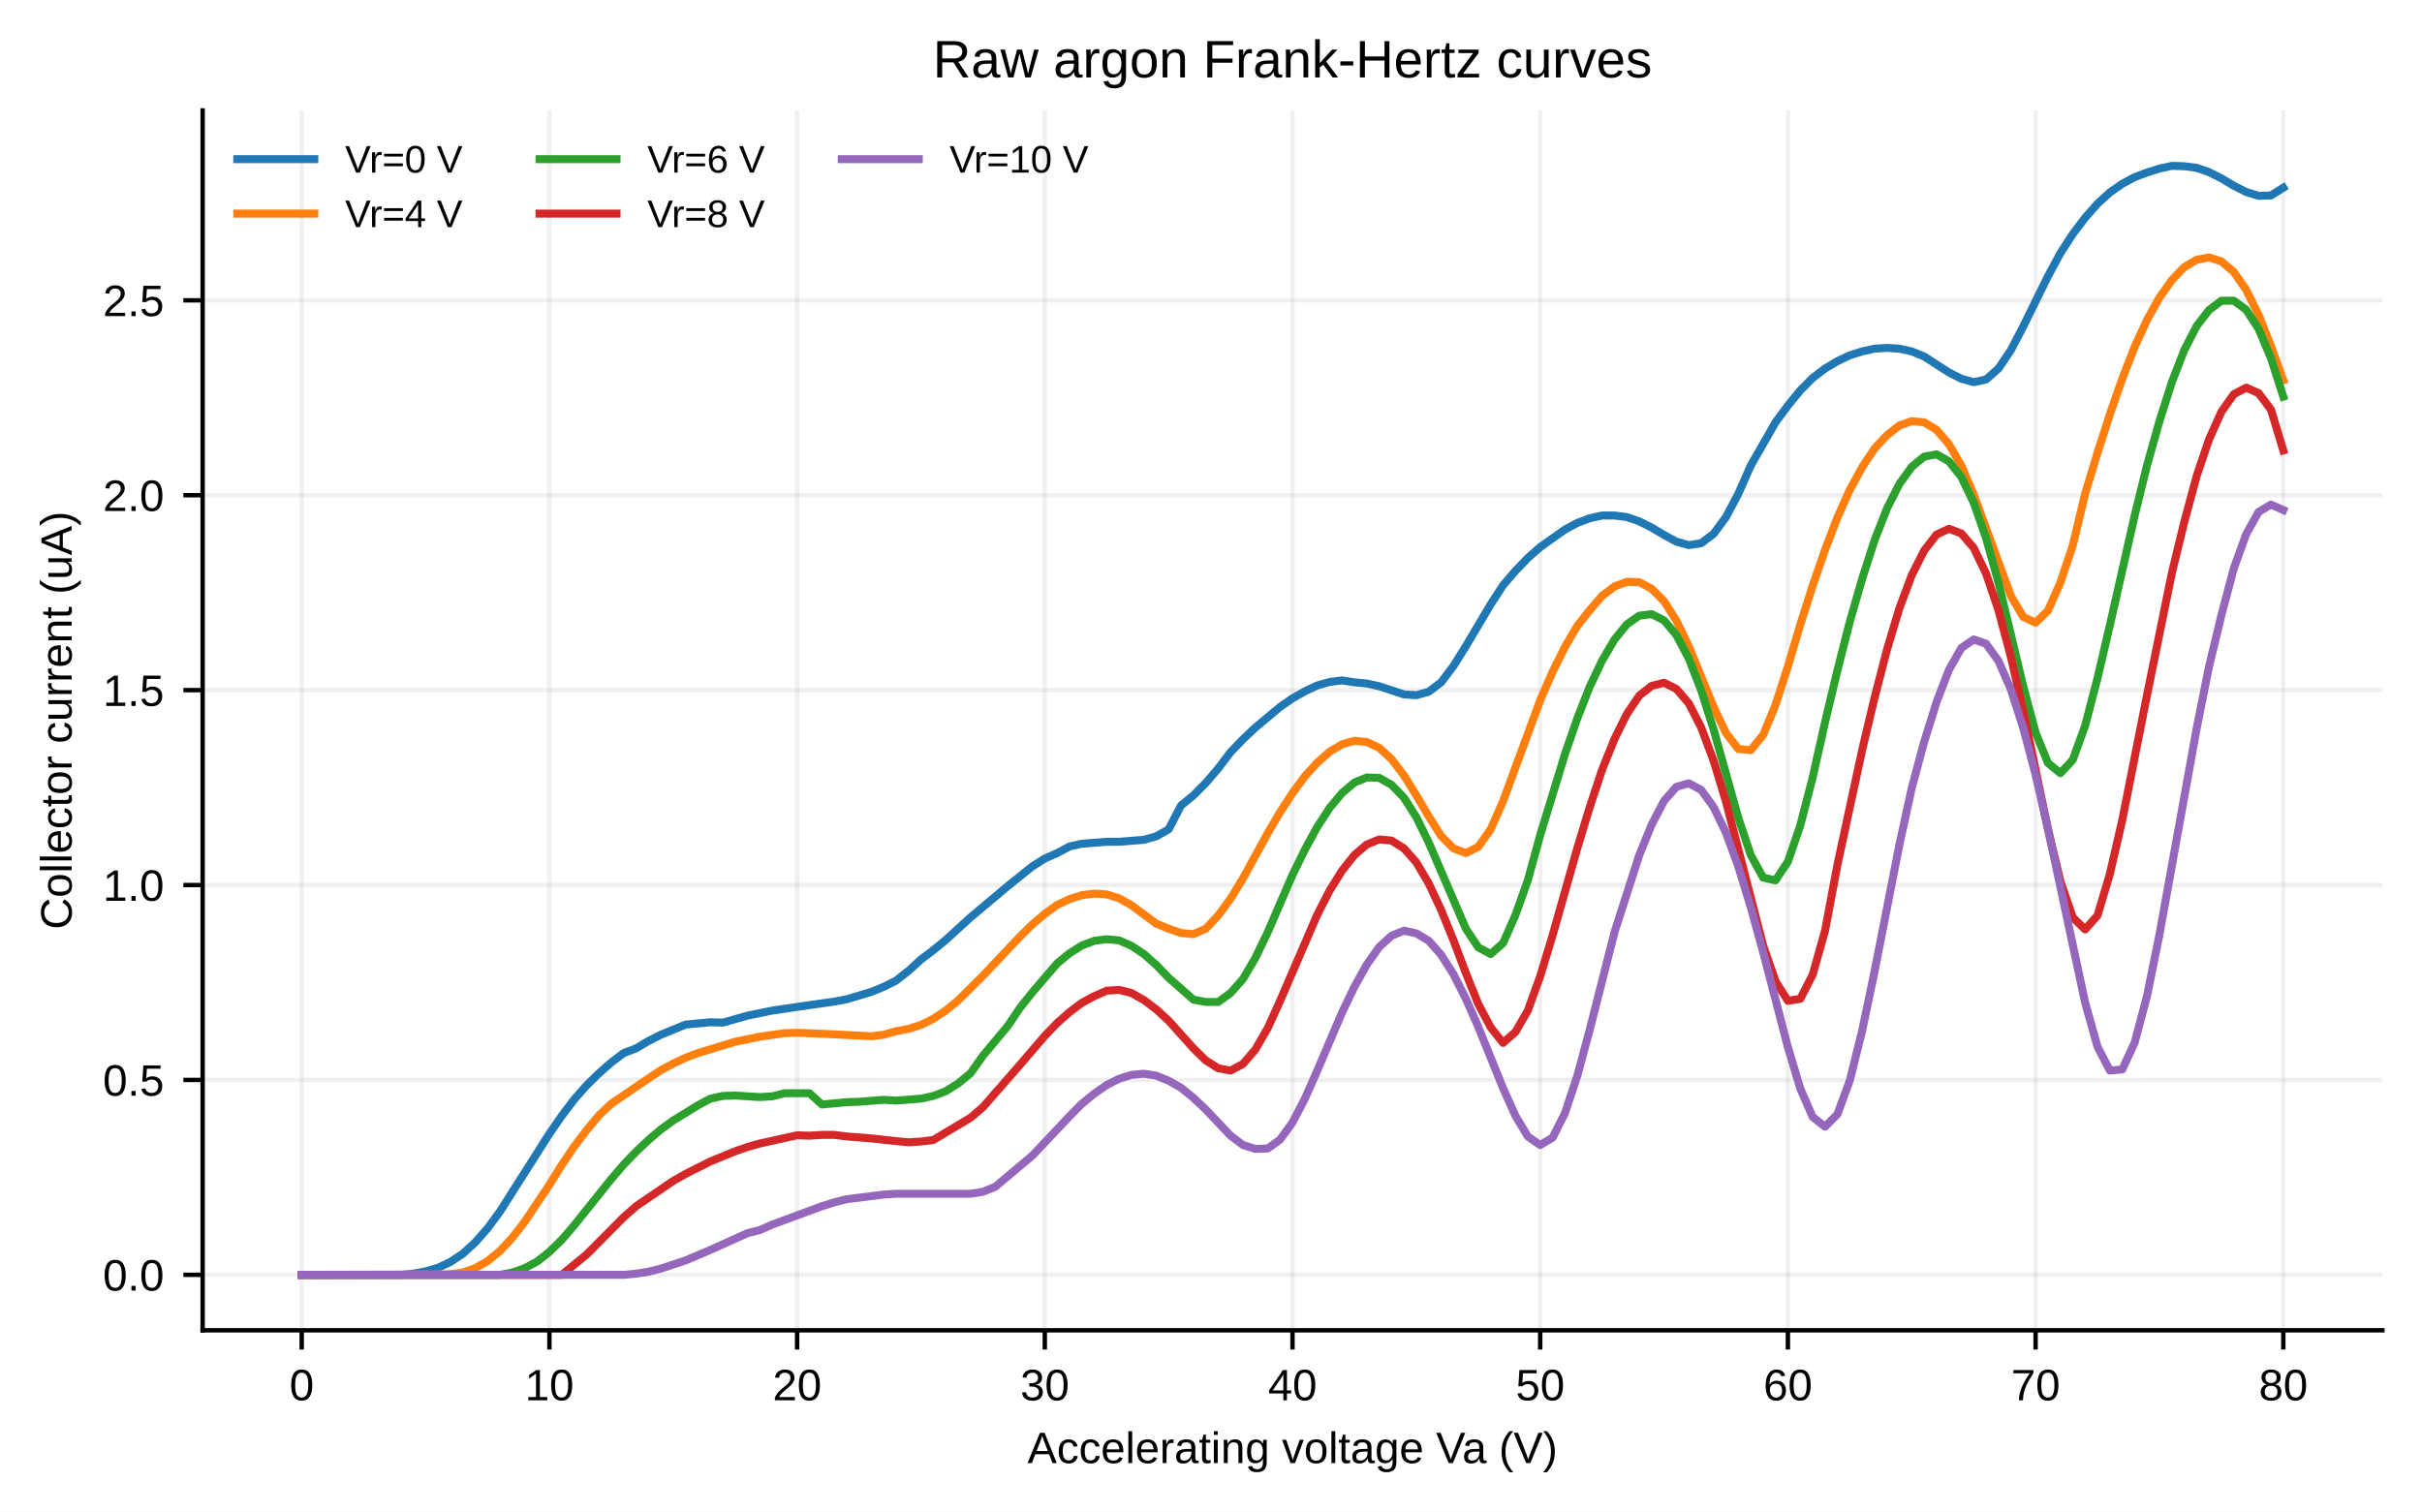
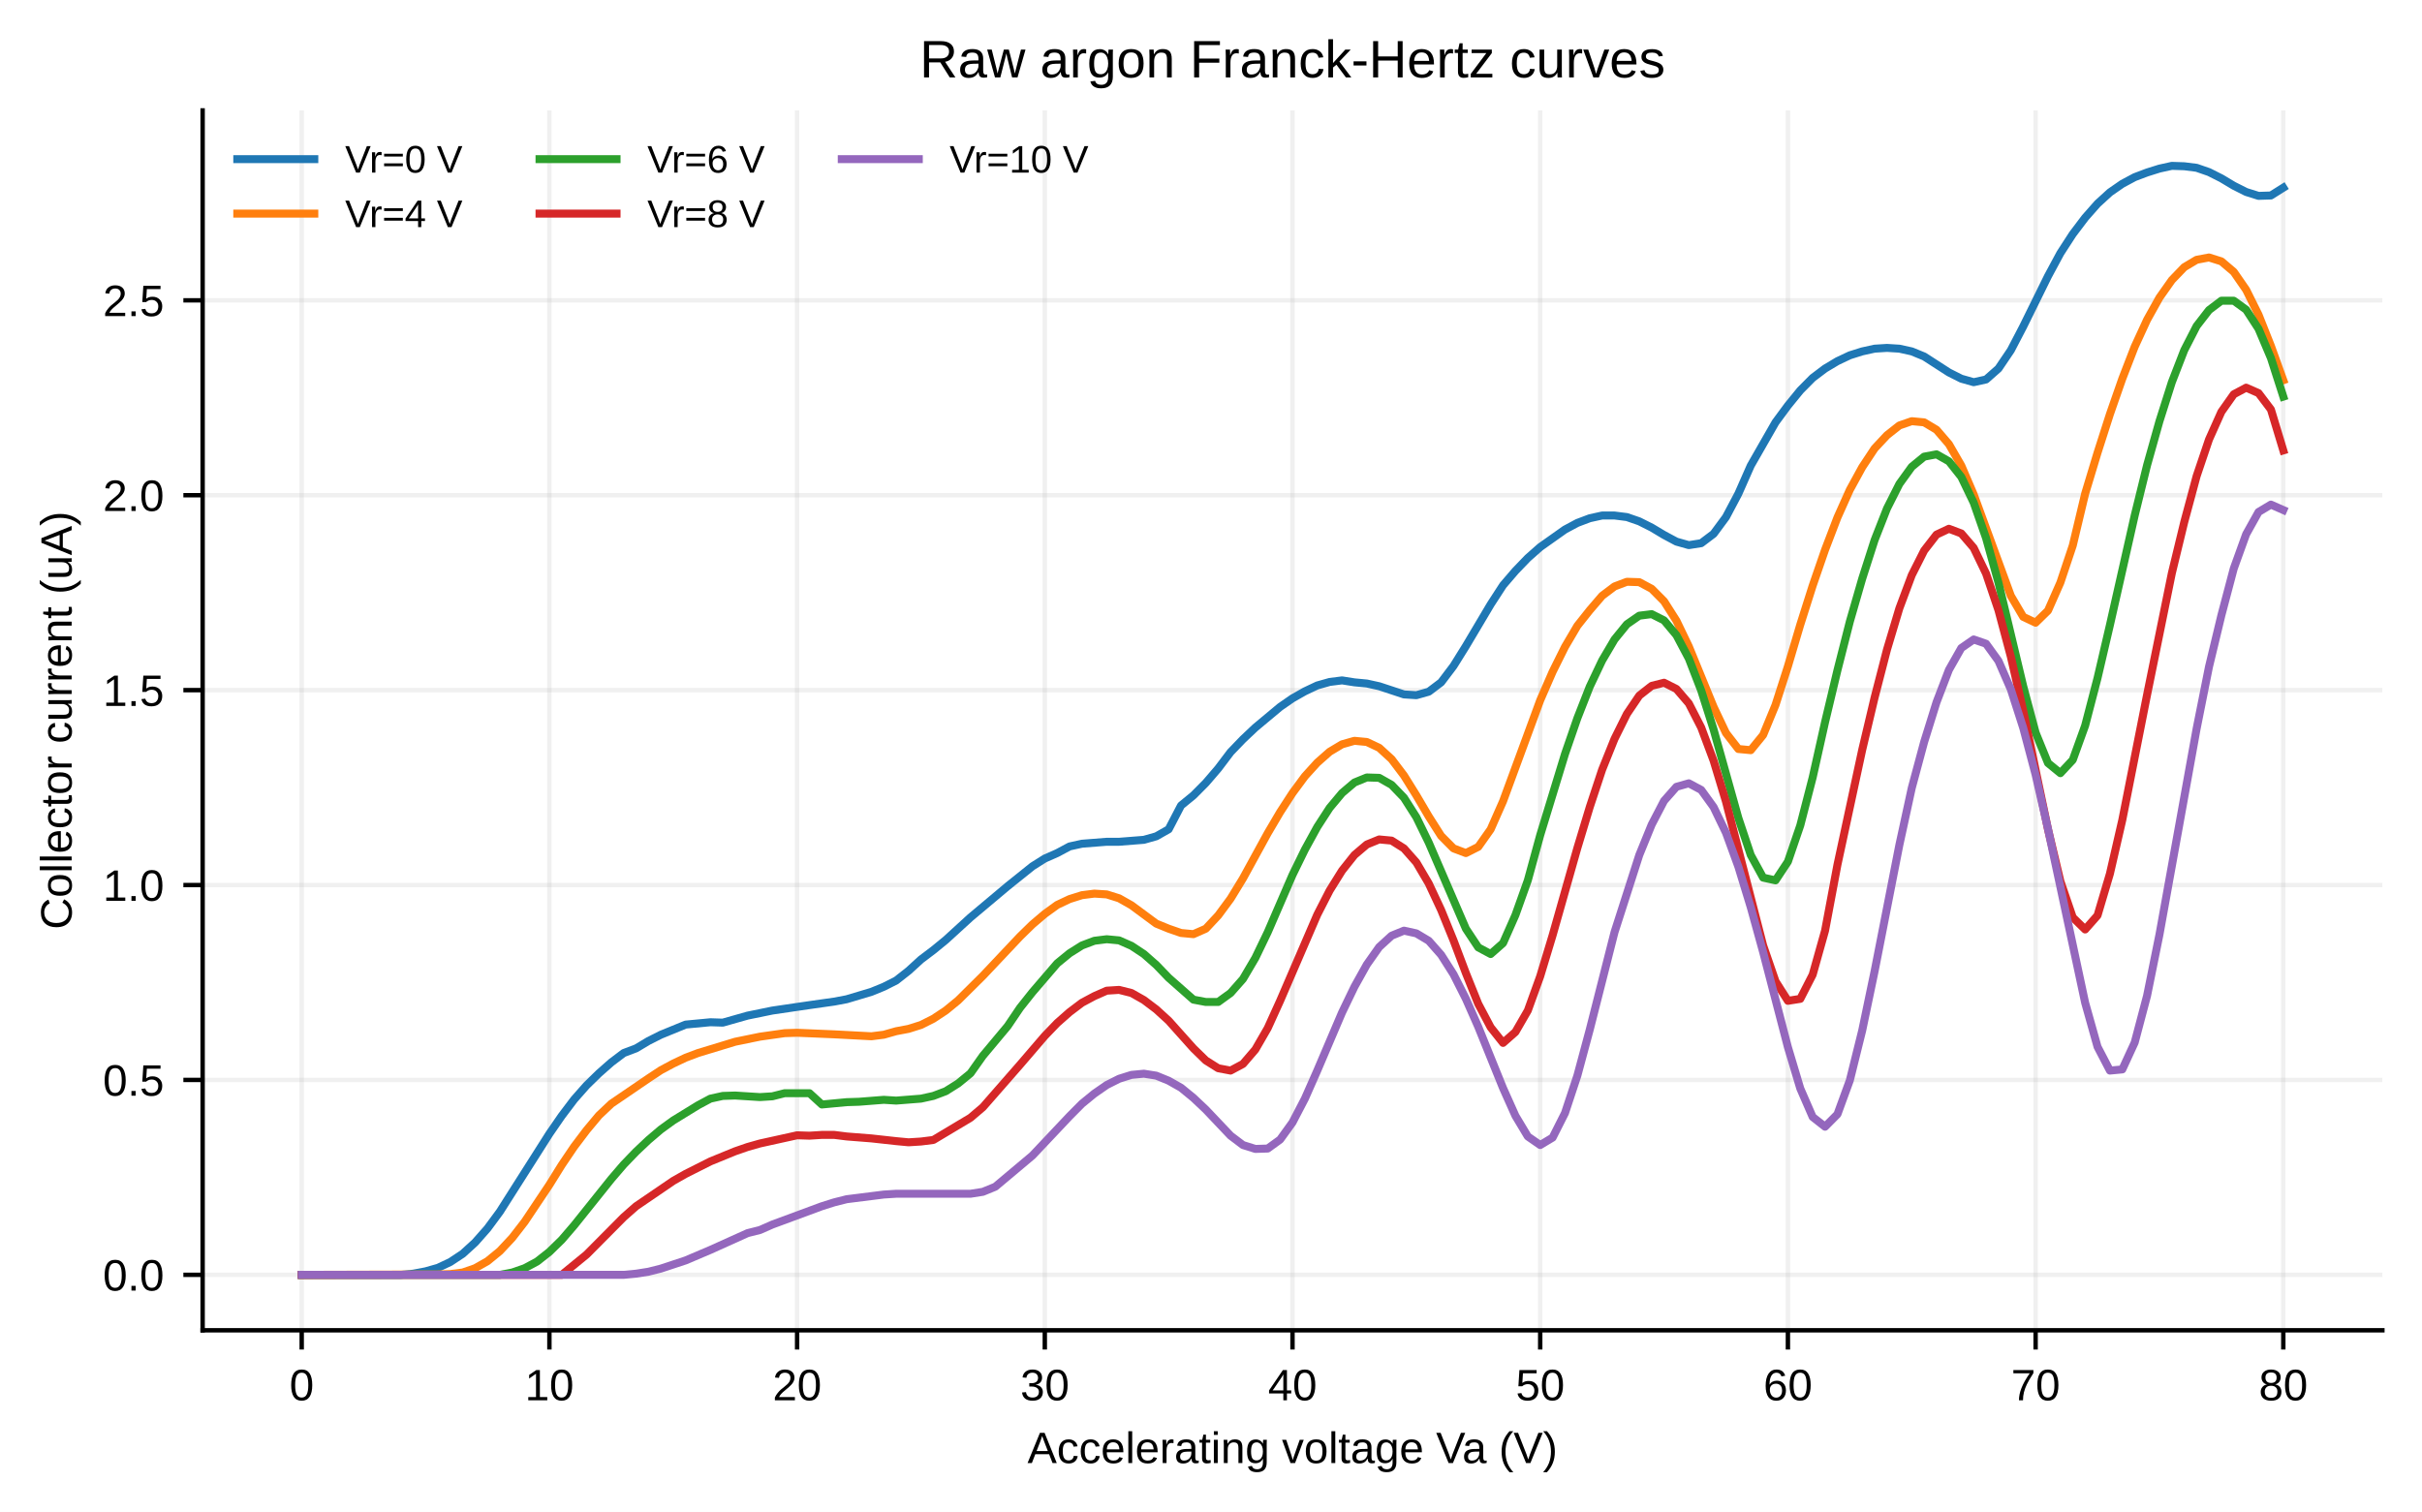
<svg xmlns="http://www.w3.org/2000/svg" xmlns:xlink="http://www.w3.org/1999/xlink" width="440.207pt" height="274.855pt" viewBox="0 0 440.207 274.855" version="1.1">
  <defs>
    <style type="text/css">*{stroke-linejoin: round; stroke-linecap: butt}</style>
  </defs>
  <g id="figure_1">
    <g id="patch_1">
      <path d="M 0 274.855  L 440.207 274.855  L 440.207 0  L 0 0  z " style="fill: #ffffff" />
    </g>
    <g id="axes_1">
      <g id="patch_2">
        <path d="M 36.828 241.832  L 433.007 241.832  L 433.007 20.072  L 36.828 20.072  z " style="fill: #ffffff" />
      </g>
      <g id="matplotlib.axis_1">
        <g id="xtick_1">
          <g id="line2d_1">
-             <path d="M 54.836 241.832  L 54.836 20.072  " clip-path="url(#p61a3949d0e)" style="fill: none; stroke: #b0b0b0; stroke-opacity: 0.18; stroke-width: 0.8; stroke-linecap: square" />
+             <path d="M 54.836 241.832  L 54.836 20.072  " clip-path="url(#p4949fa2ee6)" style="fill: none; stroke: #b0b0b0; stroke-opacity: 0.18; stroke-width: 0.8; stroke-linecap: square" />
          </g>
          <g id="line2d_2">
            <defs>
-               <path id="m8191d8c155" d="M 0 0  L 0 3.5  " style="stroke: #000000; stroke-width: 0.8" />
+               <path id="m8d96431532" d="M 0 0  L 0 3.5  " style="stroke: #000000; stroke-width: 0.8" />
            </defs>
            <g>
-               <use xlink:href="#m8191d8c155" x="54.836" y="241.832" style="stroke: #000000; stroke-width: 0.8" />
+               <use xlink:href="#m8d96431532" x="54.836" y="241.832" style="stroke: #000000; stroke-width: 0.8" />
            </g>
          </g>
          <g id="text_1">
            <text style="font-size: 8px; font-family: 'Arial', 'DejaVu Sans', 'Microsoft YaHei', 'SimHei', sans-serif; text-anchor: middle" x="54.836" y="254.558" transform="rotate(-0 54.83568 254.5577)">0</text>
          </g>
        </g>
        <g id="xtick_2">
          <g id="line2d_3">
-             <path d="M 99.856 241.832  L 99.856 20.072  " clip-path="url(#p61a3949d0e)" style="fill: none; stroke: #b0b0b0; stroke-opacity: 0.18; stroke-width: 0.8; stroke-linecap: square" />
+             <path d="M 99.856 241.832  L 99.856 20.072  " clip-path="url(#p4949fa2ee6)" style="fill: none; stroke: #b0b0b0; stroke-opacity: 0.18; stroke-width: 0.8; stroke-linecap: square" />
          </g>
          <g id="line2d_4">
            <g>
-               <use xlink:href="#m8191d8c155" x="99.856" y="241.832" style="stroke: #000000; stroke-width: 0.8" />
+               <use xlink:href="#m8d96431532" x="99.856" y="241.832" style="stroke: #000000; stroke-width: 0.8" />
            </g>
          </g>
          <g id="text_2">
            <text style="font-size: 8px; font-family: 'Arial', 'DejaVu Sans', 'Microsoft YaHei', 'SimHei', sans-serif; text-anchor: middle" x="99.856" y="254.558" transform="rotate(-0 99.85614 254.5577)">10</text>
          </g>
        </g>
        <g id="xtick_3">
          <g id="line2d_5">
-             <path d="M 144.877 241.832  L 144.877 20.072  " clip-path="url(#p61a3949d0e)" style="fill: none; stroke: #b0b0b0; stroke-opacity: 0.18; stroke-width: 0.8; stroke-linecap: square" />
+             <path d="M 144.877 241.832  L 144.877 20.072  " clip-path="url(#p4949fa2ee6)" style="fill: none; stroke: #b0b0b0; stroke-opacity: 0.18; stroke-width: 0.8; stroke-linecap: square" />
          </g>
          <g id="line2d_6">
            <g>
-               <use xlink:href="#m8191d8c155" x="144.877" y="241.832" style="stroke: #000000; stroke-width: 0.8" />
+               <use xlink:href="#m8d96431532" x="144.877" y="241.832" style="stroke: #000000; stroke-width: 0.8" />
            </g>
          </g>
          <g id="text_3">
            <text style="font-size: 8px; font-family: 'Arial', 'DejaVu Sans', 'Microsoft YaHei', 'SimHei', sans-serif; text-anchor: middle" x="144.877" y="254.558" transform="rotate(-0 144.8766 254.5577)">20</text>
          </g>
        </g>
        <g id="xtick_4">
          <g id="line2d_7">
-             <path d="M 189.897 241.832  L 189.897 20.072  " clip-path="url(#p61a3949d0e)" style="fill: none; stroke: #b0b0b0; stroke-opacity: 0.18; stroke-width: 0.8; stroke-linecap: square" />
+             <path d="M 189.897 241.832  L 189.897 20.072  " clip-path="url(#p4949fa2ee6)" style="fill: none; stroke: #b0b0b0; stroke-opacity: 0.18; stroke-width: 0.8; stroke-linecap: square" />
          </g>
          <g id="line2d_8">
            <g>
-               <use xlink:href="#m8191d8c155" x="189.897" y="241.832" style="stroke: #000000; stroke-width: 0.8" />
+               <use xlink:href="#m8d96431532" x="189.897" y="241.832" style="stroke: #000000; stroke-width: 0.8" />
            </g>
          </g>
          <g id="text_4">
            <text style="font-size: 8px; font-family: 'Arial', 'DejaVu Sans', 'Microsoft YaHei', 'SimHei', sans-serif; text-anchor: middle" x="189.897" y="254.558" transform="rotate(-0 189.897 254.5577)">30</text>
          </g>
        </g>
        <g id="xtick_5">
          <g id="line2d_9">
-             <path d="M 234.917 241.832  L 234.917 20.072  " clip-path="url(#p61a3949d0e)" style="fill: none; stroke: #b0b0b0; stroke-opacity: 0.18; stroke-width: 0.8; stroke-linecap: square" />
+             <path d="M 234.917 241.832  L 234.917 20.072  " clip-path="url(#p4949fa2ee6)" style="fill: none; stroke: #b0b0b0; stroke-opacity: 0.18; stroke-width: 0.8; stroke-linecap: square" />
          </g>
          <g id="line2d_10">
            <g>
-               <use xlink:href="#m8191d8c155" x="234.917" y="241.832" style="stroke: #000000; stroke-width: 0.8" />
+               <use xlink:href="#m8d96431532" x="234.917" y="241.832" style="stroke: #000000; stroke-width: 0.8" />
            </g>
          </g>
          <g id="text_5">
            <text style="font-size: 8px; font-family: 'Arial', 'DejaVu Sans', 'Microsoft YaHei', 'SimHei', sans-serif; text-anchor: middle" x="234.917" y="254.558" transform="rotate(-0 234.9175 254.5577)">40</text>
          </g>
        </g>
        <g id="xtick_6">
          <g id="line2d_11">
-             <path d="M 279.938 241.832  L 279.938 20.072  " clip-path="url(#p61a3949d0e)" style="fill: none; stroke: #b0b0b0; stroke-opacity: 0.18; stroke-width: 0.8; stroke-linecap: square" />
+             <path d="M 279.938 241.832  L 279.938 20.072  " clip-path="url(#p4949fa2ee6)" style="fill: none; stroke: #b0b0b0; stroke-opacity: 0.18; stroke-width: 0.8; stroke-linecap: square" />
          </g>
          <g id="line2d_12">
            <g>
-               <use xlink:href="#m8191d8c155" x="279.938" y="241.832" style="stroke: #000000; stroke-width: 0.8" />
+               <use xlink:href="#m8d96431532" x="279.938" y="241.832" style="stroke: #000000; stroke-width: 0.8" />
            </g>
          </g>
          <g id="text_6">
            <text style="font-size: 8px; font-family: 'Arial', 'DejaVu Sans', 'Microsoft YaHei', 'SimHei', sans-serif; text-anchor: middle" x="279.938" y="254.558" transform="rotate(-0 279.938 254.5577)">50</text>
          </g>
        </g>
        <g id="xtick_7">
          <g id="line2d_13">
-             <path d="M 324.958 241.832  L 324.958 20.072  " clip-path="url(#p61a3949d0e)" style="fill: none; stroke: #b0b0b0; stroke-opacity: 0.18; stroke-width: 0.8; stroke-linecap: square" />
+             <path d="M 324.958 241.832  L 324.958 20.072  " clip-path="url(#p4949fa2ee6)" style="fill: none; stroke: #b0b0b0; stroke-opacity: 0.18; stroke-width: 0.8; stroke-linecap: square" />
          </g>
          <g id="line2d_14">
            <g>
-               <use xlink:href="#m8191d8c155" x="324.958" y="241.832" style="stroke: #000000; stroke-width: 0.8" />
+               <use xlink:href="#m8d96431532" x="324.958" y="241.832" style="stroke: #000000; stroke-width: 0.8" />
            </g>
          </g>
          <g id="text_7">
            <text style="font-size: 8px; font-family: 'Arial', 'DejaVu Sans', 'Microsoft YaHei', 'SimHei', sans-serif; text-anchor: middle" x="324.958" y="254.558" transform="rotate(-0 324.9584 254.5577)">60</text>
          </g>
        </g>
        <g id="xtick_8">
          <g id="line2d_15">
-             <path d="M 369.979 241.832  L 369.979 20.072  " clip-path="url(#p61a3949d0e)" style="fill: none; stroke: #b0b0b0; stroke-opacity: 0.18; stroke-width: 0.8; stroke-linecap: square" />
+             <path d="M 369.979 241.832  L 369.979 20.072  " clip-path="url(#p4949fa2ee6)" style="fill: none; stroke: #b0b0b0; stroke-opacity: 0.18; stroke-width: 0.8; stroke-linecap: square" />
          </g>
          <g id="line2d_16">
            <g>
-               <use xlink:href="#m8191d8c155" x="369.979" y="241.832" style="stroke: #000000; stroke-width: 0.8" />
+               <use xlink:href="#m8d96431532" x="369.979" y="241.832" style="stroke: #000000; stroke-width: 0.8" />
            </g>
          </g>
          <g id="text_8">
            <text style="font-size: 8px; font-family: 'Arial', 'DejaVu Sans', 'Microsoft YaHei', 'SimHei', sans-serif; text-anchor: middle" x="369.979" y="254.558" transform="rotate(-0 369.9789 254.5577)">70</text>
          </g>
        </g>
        <g id="xtick_9">
          <g id="line2d_17">
-             <path d="M 414.999 241.832  L 414.999 20.072  " clip-path="url(#p61a3949d0e)" style="fill: none; stroke: #b0b0b0; stroke-opacity: 0.18; stroke-width: 0.8; stroke-linecap: square" />
+             <path d="M 414.999 241.832  L 414.999 20.072  " clip-path="url(#p4949fa2ee6)" style="fill: none; stroke: #b0b0b0; stroke-opacity: 0.18; stroke-width: 0.8; stroke-linecap: square" />
          </g>
          <g id="line2d_18">
            <g>
-               <use xlink:href="#m8191d8c155" x="414.999" y="241.832" style="stroke: #000000; stroke-width: 0.8" />
+               <use xlink:href="#m8d96431532" x="414.999" y="241.832" style="stroke: #000000; stroke-width: 0.8" />
            </g>
          </g>
          <g id="text_9">
            <text style="font-size: 8px; font-family: 'Arial', 'DejaVu Sans', 'Microsoft YaHei', 'SimHei', sans-serif; text-anchor: middle" x="414.999" y="254.558" transform="rotate(-0 414.9993 254.5577)">80</text>
          </g>
        </g>
        <g id="text_10">
          <text style="font-size: 8px; font-family: 'Arial', 'DejaVu Sans', 'Microsoft YaHei', 'SimHei', sans-serif; text-anchor: middle" x="234.917" y="265.971" transform="rotate(-0 234.9175 265.9715)">Accelerating voltage Va (V)</text>
        </g>
      </g>
      <g id="matplotlib.axis_2">
        <g id="ytick_1">
          <g id="line2d_19">
-             <path d="M 36.828 231.751  L 433.007 231.751  " clip-path="url(#p61a3949d0e)" style="fill: none; stroke: #b0b0b0; stroke-opacity: 0.18; stroke-width: 0.8; stroke-linecap: square" />
+             <path d="M 36.828 231.751  L 433.007 231.751  " clip-path="url(#p4949fa2ee6)" style="fill: none; stroke: #b0b0b0; stroke-opacity: 0.18; stroke-width: 0.8; stroke-linecap: square" />
          </g>
          <g id="line2d_20">
            <defs>
-               <path id="m30252396e6" d="M 0 0  L -3.5 0  " style="stroke: #000000; stroke-width: 0.8" />
+               <path id="m785a031060" d="M 0 0  L -3.5 0  " style="stroke: #000000; stroke-width: 0.8" />
            </defs>
            <g>
-               <use xlink:href="#m30252396e6" x="36.828" y="231.751" style="stroke: #000000; stroke-width: 0.8" />
+               <use xlink:href="#m785a031060" x="36.828" y="231.751" style="stroke: #000000; stroke-width: 0.8" />
            </g>
          </g>
          <g id="text_11">
            <text style="font-size: 8px; font-family: 'Arial', 'DejaVu Sans', 'Microsoft YaHei', 'SimHei', sans-serif; text-anchor: end" x="29.828" y="234.615" transform="rotate(-0 29.8275 234.6146)">0.0</text>
          </g>
        </g>
        <g id="ytick_2">
          <g id="line2d_21">
-             <path d="M 36.828 196.321  L 433.007 196.321  " clip-path="url(#p61a3949d0e)" style="fill: none; stroke: #b0b0b0; stroke-opacity: 0.18; stroke-width: 0.8; stroke-linecap: square" />
+             <path d="M 36.828 196.321  L 433.007 196.321  " clip-path="url(#p4949fa2ee6)" style="fill: none; stroke: #b0b0b0; stroke-opacity: 0.18; stroke-width: 0.8; stroke-linecap: square" />
          </g>
          <g id="line2d_22">
            <g>
-               <use xlink:href="#m30252396e6" x="36.828" y="196.321" style="stroke: #000000; stroke-width: 0.8" />
+               <use xlink:href="#m785a031060" x="36.828" y="196.321" style="stroke: #000000; stroke-width: 0.8" />
            </g>
          </g>
          <g id="text_12">
            <text style="font-size: 8px; font-family: 'Arial', 'DejaVu Sans', 'Microsoft YaHei', 'SimHei', sans-serif; text-anchor: end" x="29.828" y="199.184" transform="rotate(-0 29.8275 199.184)">0.5</text>
          </g>
        </g>
        <g id="ytick_3">
          <g id="line2d_23">
-             <path d="M 36.828 160.89  L 433.007 160.89  " clip-path="url(#p61a3949d0e)" style="fill: none; stroke: #b0b0b0; stroke-opacity: 0.18; stroke-width: 0.8; stroke-linecap: square" />
+             <path d="M 36.828 160.89  L 433.007 160.89  " clip-path="url(#p4949fa2ee6)" style="fill: none; stroke: #b0b0b0; stroke-opacity: 0.18; stroke-width: 0.8; stroke-linecap: square" />
          </g>
          <g id="line2d_24">
            <g>
-               <use xlink:href="#m30252396e6" x="36.828" y="160.89" style="stroke: #000000; stroke-width: 0.8" />
+               <use xlink:href="#m785a031060" x="36.828" y="160.89" style="stroke: #000000; stroke-width: 0.8" />
            </g>
          </g>
          <g id="text_13">
            <text style="font-size: 8px; font-family: 'Arial', 'DejaVu Sans', 'Microsoft YaHei', 'SimHei', sans-serif; text-anchor: end" x="29.828" y="163.753" transform="rotate(-0 29.8275 163.7535)">1.0</text>
          </g>
        </g>
        <g id="ytick_4">
          <g id="line2d_25">
-             <path d="M 36.828 125.46  L 433.007 125.46  " clip-path="url(#p61a3949d0e)" style="fill: none; stroke: #b0b0b0; stroke-opacity: 0.18; stroke-width: 0.8; stroke-linecap: square" />
+             <path d="M 36.828 125.46  L 433.007 125.46  " clip-path="url(#p4949fa2ee6)" style="fill: none; stroke: #b0b0b0; stroke-opacity: 0.18; stroke-width: 0.8; stroke-linecap: square" />
          </g>
          <g id="line2d_26">
            <g>
-               <use xlink:href="#m30252396e6" x="36.828" y="125.46" style="stroke: #000000; stroke-width: 0.8" />
+               <use xlink:href="#m785a031060" x="36.828" y="125.46" style="stroke: #000000; stroke-width: 0.8" />
            </g>
          </g>
          <g id="text_14">
            <text style="font-size: 8px; font-family: 'Arial', 'DejaVu Sans', 'Microsoft YaHei', 'SimHei', sans-serif; text-anchor: end" x="29.828" y="128.323" transform="rotate(-0 29.8275 128.3229)">1.5</text>
          </g>
        </g>
        <g id="ytick_5">
          <g id="line2d_27">
-             <path d="M 36.828 90.029  L 433.007 90.029  " clip-path="url(#p61a3949d0e)" style="fill: none; stroke: #b0b0b0; stroke-opacity: 0.18; stroke-width: 0.8; stroke-linecap: square" />
+             <path d="M 36.828 90.029  L 433.007 90.029  " clip-path="url(#p4949fa2ee6)" style="fill: none; stroke: #b0b0b0; stroke-opacity: 0.18; stroke-width: 0.8; stroke-linecap: square" />
          </g>
          <g id="line2d_28">
            <g>
-               <use xlink:href="#m30252396e6" x="36.828" y="90.029" style="stroke: #000000; stroke-width: 0.8" />
+               <use xlink:href="#m785a031060" x="36.828" y="90.029" style="stroke: #000000; stroke-width: 0.8" />
            </g>
          </g>
          <g id="text_15">
            <text style="font-size: 8px; font-family: 'Arial', 'DejaVu Sans', 'Microsoft YaHei', 'SimHei', sans-serif; text-anchor: end" x="29.828" y="92.892" transform="rotate(-0 29.8275 92.89231)">2.0</text>
          </g>
        </g>
        <g id="ytick_6">
          <g id="line2d_29">
-             <path d="M 36.828 54.599  L 433.007 54.599  " clip-path="url(#p61a3949d0e)" style="fill: none; stroke: #b0b0b0; stroke-opacity: 0.18; stroke-width: 0.8; stroke-linecap: square" />
+             <path d="M 36.828 54.599  L 433.007 54.599  " clip-path="url(#p4949fa2ee6)" style="fill: none; stroke: #b0b0b0; stroke-opacity: 0.18; stroke-width: 0.8; stroke-linecap: square" />
          </g>
          <g id="line2d_30">
            <g>
-               <use xlink:href="#m30252396e6" x="36.828" y="54.599" style="stroke: #000000; stroke-width: 0.8" />
+               <use xlink:href="#m785a031060" x="36.828" y="54.599" style="stroke: #000000; stroke-width: 0.8" />
            </g>
          </g>
          <g id="text_16">
            <text style="font-size: 8px; font-family: 'Arial', 'DejaVu Sans', 'Microsoft YaHei', 'SimHei', sans-serif; text-anchor: end" x="29.828" y="57.462" transform="rotate(-0 29.8275 57.46173)">2.5</text>
          </g>
        </g>
        <g id="text_17">
          <text style="font-size: 8px; font-family: 'Arial', 'DejaVu Sans', 'Microsoft YaHei', 'SimHei', sans-serif; text-anchor: middle" x="13.024" y="130.952" transform="rotate(-90 13.02375 130.9515)">Collector current (uA)</text>
        </g>
      </g>
      <g id="line2d_31">
-         <path d="M 54.836 231.751  L 72.844 231.751  L 75.095 231.539  L 77.346 231.114  L 79.597 230.476  L 81.848 229.413  L 84.099 227.925  L 86.35 225.87  L 88.601 223.319  L 90.852 220.272  L 95.354 213.186  L 99.856 206.1  L 102.107 202.84  L 104.358 199.864  L 106.609 197.313  L 108.86 195.116  L 111.111 193.132  L 113.362 191.431  L 115.613 190.581  L 117.864 189.235  L 120.115 188.101  L 124.617 186.259  L 129.119 185.833  L 131.37 185.904  L 135.873 184.629  L 140.375 183.708  L 147.128 182.716  L 151.63 182.078  L 153.881 181.653  L 158.383 180.306  L 160.634 179.385  L 162.885 178.251  L 165.136 176.48  L 167.387 174.425  L 169.638 172.724  L 171.889 170.882  L 176.391 166.772  L 183.144 161.103  L 187.646 157.489  L 189.897 156.072  L 192.148 155.08  L 194.399 153.875  L 196.65 153.379  L 201.152 153.025  L 203.403 153.025  L 207.905 152.67  L 210.156 152.033  L 212.407 150.757  L 214.658 146.435  L 216.909 144.592  L 219.16 142.325  L 221.411 139.703  L 223.662 136.727  L 225.913 134.388  L 228.164 132.262  L 232.666 128.507  L 234.917 126.948  L 237.169 125.672  L 239.42 124.609  L 241.671 123.972  L 243.922 123.688  L 246.173 124.043  L 248.424 124.255  L 250.675 124.751  L 255.177 126.239  L 257.428 126.381  L 259.679 125.743  L 261.93 124.043  L 264.181 121.066  L 266.432 117.452  L 270.934 109.87  L 273.185 106.398  L 275.436 103.776  L 277.687 101.438  L 279.938 99.454  L 284.44 96.265  L 286.691 95.06  L 288.942 94.21  L 291.193 93.714  L 293.444 93.714  L 295.695 93.997  L 297.946 94.777  L 300.197 95.911  L 302.448 97.257  L 304.699 98.462  L 306.95 99.099  L 309.201 98.745  L 311.452 97.044  L 313.703 93.997  L 315.954 89.746  L 318.205 84.644  L 322.707 76.778  L 324.958 73.731  L 327.209 70.968  L 329.46 68.7  L 331.711 66.999  L 333.962 65.653  L 336.214 64.59  L 338.465 63.881  L 340.716 63.385  L 342.967 63.244  L 345.218 63.385  L 347.469 63.881  L 349.72 64.803  L 354.222 67.708  L 356.473 68.842  L 358.724 69.479  L 360.975 68.983  L 363.226 66.999  L 365.477 63.669  L 367.728 59.346  L 372.23 50.205  L 374.481 46.024  L 376.732 42.552  L 378.983 39.576  L 381.234 37.025  L 383.485 34.97  L 385.736 33.411  L 387.987 32.206  L 390.238 31.356  L 392.489 30.648  L 394.74 30.151  L 396.991 30.222  L 399.242 30.506  L 401.493 31.285  L 403.744 32.419  L 405.995 33.765  L 408.246 34.899  L 410.497 35.608  L 412.748 35.537  L 414.999 34.12  L 414.999 34.12  " clip-path="url(#p61a3949d0e)" style="fill: none; stroke: #1f77b4; stroke-width: 1.45; stroke-linecap: square" />
+         <path d="M 54.836 231.751  L 72.844 231.751  L 75.095 231.539  L 77.346 231.114  L 79.597 230.476  L 81.848 229.413  L 84.099 227.925  L 86.35 225.87  L 88.601 223.319  L 90.852 220.272  L 95.354 213.186  L 99.856 206.1  L 102.107 202.84  L 104.358 199.864  L 106.609 197.313  L 108.86 195.116  L 111.111 193.132  L 113.362 191.431  L 115.613 190.581  L 117.864 189.235  L 120.115 188.101  L 124.617 186.259  L 129.119 185.833  L 131.37 185.904  L 135.873 184.629  L 140.375 183.708  L 147.128 182.716  L 151.63 182.078  L 153.881 181.653  L 158.383 180.306  L 160.634 179.385  L 162.885 178.251  L 165.136 176.48  L 167.387 174.425  L 169.638 172.724  L 171.889 170.882  L 176.391 166.772  L 183.144 161.103  L 187.646 157.489  L 189.897 156.072  L 192.148 155.08  L 194.399 153.875  L 196.65 153.379  L 201.152 153.025  L 203.403 153.025  L 207.905 152.67  L 210.156 152.033  L 212.407 150.757  L 214.658 146.435  L 216.909 144.592  L 219.16 142.325  L 221.411 139.703  L 223.662 136.727  L 225.913 134.388  L 228.164 132.262  L 232.666 128.507  L 234.917 126.948  L 237.169 125.672  L 239.42 124.609  L 241.671 123.972  L 243.922 123.688  L 246.173 124.043  L 248.424 124.255  L 250.675 124.751  L 255.177 126.239  L 257.428 126.381  L 259.679 125.743  L 261.93 124.043  L 264.181 121.066  L 266.432 117.452  L 270.934 109.87  L 273.185 106.398  L 275.436 103.776  L 277.687 101.438  L 279.938 99.454  L 284.44 96.265  L 286.691 95.06  L 288.942 94.21  L 291.193 93.714  L 293.444 93.714  L 295.695 93.997  L 297.946 94.777  L 300.197 95.911  L 302.448 97.257  L 304.699 98.462  L 306.95 99.099  L 309.201 98.745  L 311.452 97.044  L 313.703 93.997  L 315.954 89.746  L 318.205 84.644  L 322.707 76.778  L 324.958 73.731  L 327.209 70.968  L 329.46 68.7  L 331.711 66.999  L 333.962 65.653  L 336.214 64.59  L 338.465 63.881  L 340.716 63.385  L 342.967 63.244  L 345.218 63.385  L 347.469 63.881  L 349.72 64.803  L 354.222 67.708  L 356.473 68.842  L 358.724 69.479  L 360.975 68.983  L 363.226 66.999  L 365.477 63.669  L 367.728 59.346  L 372.23 50.205  L 374.481 46.024  L 376.732 42.552  L 378.983 39.576  L 381.234 37.025  L 383.485 34.97  L 385.736 33.411  L 387.987 32.206  L 390.238 31.356  L 392.489 30.648  L 394.74 30.151  L 396.991 30.222  L 399.242 30.506  L 401.493 31.285  L 403.744 32.419  L 405.995 33.765  L 408.246 34.899  L 410.497 35.608  L 412.748 35.537  L 414.999 34.12  L 414.999 34.12  " clip-path="url(#p4949fa2ee6)" style="fill: none; stroke: #1f77b4; stroke-width: 1.45; stroke-linecap: square" />
      </g>
      <g id="line2d_32">
-         <path d="M 54.836 231.751  L 79.597 231.681  L 81.848 231.61  L 84.099 231.326  L 86.35 230.547  L 88.601 229.271  L 90.852 227.429  L 93.103 225.02  L 95.354 222.114  L 99.856 215.383  L 102.107 211.769  L 104.358 208.438  L 106.609 205.462  L 108.86 202.769  L 111.111 200.643  L 117.864 196.037  L 120.115 194.549  L 122.366 193.345  L 124.617 192.282  L 126.868 191.431  L 133.621 189.377  L 138.124 188.455  L 142.626 187.818  L 144.877 187.747  L 151.63 188.03  L 158.383 188.384  L 160.634 188.101  L 162.885 187.463  L 165.136 187.038  L 167.387 186.329  L 169.638 185.196  L 171.889 183.708  L 174.14 181.865  L 178.642 177.401  L 185.395 170.244  L 187.646 168.047  L 189.897 166.134  L 192.148 164.504  L 194.399 163.441  L 196.65 162.733  L 198.901 162.449  L 201.152 162.591  L 203.403 163.3  L 205.654 164.575  L 210.156 167.906  L 212.407 168.827  L 214.658 169.606  L 216.909 169.819  L 219.16 168.827  L 221.411 166.418  L 223.662 163.37  L 225.913 159.686  L 230.415 151.466  L 232.666 147.639  L 234.917 144.167  L 237.169 141.12  L 239.42 138.64  L 241.671 136.656  L 243.922 135.309  L 246.173 134.672  L 248.424 134.884  L 250.675 135.947  L 252.926 138.002  L 255.177 140.978  L 257.428 144.592  L 259.679 148.419  L 261.93 151.962  L 264.181 154.229  L 266.432 155.08  L 268.683 153.946  L 270.934 150.757  L 273.185 145.655  L 279.938 127.302  L 282.189 122.129  L 284.44 117.594  L 286.691 113.768  L 288.942 110.933  L 291.193 108.311  L 293.444 106.611  L 295.695 105.76  L 297.946 105.831  L 300.197 107.036  L 302.448 109.303  L 304.699 112.846  L 306.95 117.523  L 311.452 128.507  L 313.703 133.254  L 315.954 136.16  L 318.205 136.372  L 320.456 133.609  L 322.707 128.152  L 324.958 121.137  L 327.209 113.555  L 329.46 106.469  L 331.711 99.95  L 333.962 94.068  L 336.214 89.037  L 338.465 84.927  L 340.716 81.526  L 342.967 79.117  L 345.218 77.345  L 347.469 76.566  L 349.72 76.778  L 351.971 78.125  L 354.222 80.746  L 356.473 84.644  L 358.724 89.887  L 365.477 108.311  L 367.728 112.138  L 369.979 113.201  L 372.23 111.004  L 374.481 105.902  L 376.732 99.17  L 378.983 89.746  L 381.234 82.305  L 383.485 75.29  L 385.736 68.842  L 387.987 63.031  L 390.238 58.142  L 392.489 54.103  L 394.74 50.914  L 396.991 48.575  L 399.242 47.229  L 401.493 46.804  L 403.744 47.512  L 405.995 49.426  L 408.246 52.685  L 410.497 57.22  L 412.748 62.889  L 414.999 69.125  L 414.999 69.125  " clip-path="url(#p61a3949d0e)" style="fill: none; stroke: #ff7f0e; stroke-width: 1.45; stroke-linecap: square" />
+         <path d="M 54.836 231.751  L 79.597 231.681  L 81.848 231.61  L 84.099 231.326  L 86.35 230.547  L 88.601 229.271  L 90.852 227.429  L 93.103 225.02  L 95.354 222.114  L 99.856 215.383  L 102.107 211.769  L 104.358 208.438  L 106.609 205.462  L 108.86 202.769  L 111.111 200.643  L 117.864 196.037  L 120.115 194.549  L 122.366 193.345  L 124.617 192.282  L 126.868 191.431  L 133.621 189.377  L 138.124 188.455  L 142.626 187.818  L 144.877 187.747  L 151.63 188.03  L 158.383 188.384  L 160.634 188.101  L 162.885 187.463  L 165.136 187.038  L 167.387 186.329  L 169.638 185.196  L 171.889 183.708  L 174.14 181.865  L 178.642 177.401  L 185.395 170.244  L 187.646 168.047  L 189.897 166.134  L 192.148 164.504  L 194.399 163.441  L 196.65 162.733  L 198.901 162.449  L 201.152 162.591  L 203.403 163.3  L 205.654 164.575  L 210.156 167.906  L 212.407 168.827  L 214.658 169.606  L 216.909 169.819  L 219.16 168.827  L 221.411 166.418  L 223.662 163.37  L 225.913 159.686  L 230.415 151.466  L 232.666 147.639  L 234.917 144.167  L 237.169 141.12  L 239.42 138.64  L 241.671 136.656  L 243.922 135.309  L 246.173 134.672  L 248.424 134.884  L 250.675 135.947  L 252.926 138.002  L 255.177 140.978  L 257.428 144.592  L 259.679 148.419  L 261.93 151.962  L 264.181 154.229  L 266.432 155.08  L 268.683 153.946  L 270.934 150.757  L 273.185 145.655  L 279.938 127.302  L 282.189 122.129  L 284.44 117.594  L 286.691 113.768  L 288.942 110.933  L 291.193 108.311  L 293.444 106.611  L 295.695 105.76  L 297.946 105.831  L 300.197 107.036  L 302.448 109.303  L 304.699 112.846  L 306.95 117.523  L 311.452 128.507  L 313.703 133.254  L 315.954 136.16  L 318.205 136.372  L 320.456 133.609  L 322.707 128.152  L 324.958 121.137  L 327.209 113.555  L 329.46 106.469  L 331.711 99.95  L 333.962 94.068  L 336.214 89.037  L 338.465 84.927  L 340.716 81.526  L 342.967 79.117  L 345.218 77.345  L 347.469 76.566  L 349.72 76.778  L 351.971 78.125  L 354.222 80.746  L 356.473 84.644  L 358.724 89.887  L 365.477 108.311  L 367.728 112.138  L 369.979 113.201  L 372.23 111.004  L 374.481 105.902  L 376.732 99.17  L 378.983 89.746  L 381.234 82.305  L 383.485 75.29  L 385.736 68.842  L 387.987 63.031  L 390.238 58.142  L 392.489 54.103  L 394.74 50.914  L 396.991 48.575  L 399.242 47.229  L 401.493 46.804  L 403.744 47.512  L 405.995 49.426  L 408.246 52.685  L 410.497 57.22  L 412.748 62.889  L 414.999 69.125  L 414.999 69.125  " clip-path="url(#p4949fa2ee6)" style="fill: none; stroke: #ff7f0e; stroke-width: 1.45; stroke-linecap: square" />
      </g>
      <g id="line2d_33">
-         <path d="M 54.836 231.751  L 90.852 231.751  L 93.103 231.326  L 95.354 230.547  L 97.605 229.342  L 99.856 227.571  L 102.107 225.374  L 104.358 222.752  L 111.111 214.32  L 113.362 211.698  L 115.613 209.359  L 117.864 207.234  L 120.115 205.32  L 122.366 203.69  L 126.868 200.927  L 129.119 199.722  L 131.37 199.226  L 133.621 199.155  L 138.124 199.439  L 140.375 199.297  L 142.626 198.73  L 147.128 198.73  L 149.379 200.785  L 153.881 200.36  L 156.132 200.289  L 160.634 199.935  L 162.885 200.077  L 167.387 199.722  L 169.638 199.226  L 171.889 198.376  L 174.14 196.959  L 176.391 195.116  L 178.642 191.928  L 183.144 186.542  L 185.395 183.212  L 187.646 180.377  L 192.148 175.133  L 194.399 173.291  L 196.65 171.874  L 198.901 171.023  L 201.152 170.74  L 203.403 170.953  L 205.654 171.945  L 207.905 173.433  L 210.156 175.417  L 212.407 177.755  L 216.909 181.724  L 219.16 182.149  L 221.411 182.149  L 223.662 180.519  L 225.913 177.968  L 228.164 174.141  L 230.415 169.465  L 234.917 159.048  L 237.169 154.442  L 239.42 150.332  L 241.671 146.86  L 243.922 144.167  L 246.173 142.254  L 248.424 141.333  L 250.675 141.404  L 252.926 142.679  L 255.177 145.017  L 257.428 148.56  L 259.679 153.166  L 266.432 168.827  L 268.683 172.228  L 270.934 173.433  L 273.185 171.449  L 275.436 166.347  L 277.687 160.04  L 279.938 151.82  L 284.44 137.081  L 286.691 130.562  L 288.942 124.822  L 291.193 120.074  L 293.444 116.248  L 295.695 113.484  L 297.946 111.925  L 300.197 111.642  L 302.448 112.776  L 304.699 115.468  L 306.95 119.72  L 309.201 125.531  L 311.452 132.617  L 315.954 148.702  L 318.205 155.434  L 320.456 159.544  L 322.707 160.04  L 324.958 156.639  L 327.209 150.049  L 329.46 141.333  L 331.711 131.27  L 333.962 121.846  L 336.214 112.988  L 338.465 105.193  L 340.716 98.178  L 342.967 92.438  L 345.218 87.974  L 347.469 84.856  L 349.72 83.014  L 351.971 82.589  L 354.222 83.864  L 356.473 86.699  L 358.724 91.376  L 360.975 97.824  L 363.226 105.902  L 367.728 124.751  L 369.979 133.184  L 372.23 138.711  L 374.481 140.553  L 376.732 138.144  L 378.983 131.908  L 381.234 123.263  L 383.485 113.626  L 387.987 93.714  L 390.238 84.573  L 392.489 76.566  L 394.74 69.479  L 396.991 63.669  L 399.242 59.275  L 401.493 56.37  L 403.744 54.669  L 405.995 54.669  L 408.246 56.299  L 410.497 59.771  L 412.748 65.086  L 414.999 72.101  L 414.999 72.101  " clip-path="url(#p61a3949d0e)" style="fill: none; stroke: #2ca02c; stroke-width: 1.45; stroke-linecap: square" />
+         <path d="M 54.836 231.751  L 90.852 231.751  L 93.103 231.326  L 95.354 230.547  L 97.605 229.342  L 99.856 227.571  L 102.107 225.374  L 104.358 222.752  L 111.111 214.32  L 113.362 211.698  L 115.613 209.359  L 117.864 207.234  L 120.115 205.32  L 122.366 203.69  L 126.868 200.927  L 129.119 199.722  L 131.37 199.226  L 133.621 199.155  L 138.124 199.439  L 140.375 199.297  L 142.626 198.73  L 147.128 198.73  L 149.379 200.785  L 153.881 200.36  L 156.132 200.289  L 160.634 199.935  L 162.885 200.077  L 167.387 199.722  L 169.638 199.226  L 171.889 198.376  L 174.14 196.959  L 176.391 195.116  L 178.642 191.928  L 183.144 186.542  L 185.395 183.212  L 187.646 180.377  L 192.148 175.133  L 194.399 173.291  L 196.65 171.874  L 198.901 171.023  L 201.152 170.74  L 203.403 170.953  L 205.654 171.945  L 207.905 173.433  L 210.156 175.417  L 212.407 177.755  L 216.909 181.724  L 219.16 182.149  L 221.411 182.149  L 223.662 180.519  L 225.913 177.968  L 228.164 174.141  L 230.415 169.465  L 234.917 159.048  L 237.169 154.442  L 239.42 150.332  L 241.671 146.86  L 243.922 144.167  L 246.173 142.254  L 248.424 141.333  L 250.675 141.404  L 252.926 142.679  L 255.177 145.017  L 257.428 148.56  L 259.679 153.166  L 266.432 168.827  L 268.683 172.228  L 270.934 173.433  L 273.185 171.449  L 275.436 166.347  L 277.687 160.04  L 279.938 151.82  L 284.44 137.081  L 286.691 130.562  L 288.942 124.822  L 291.193 120.074  L 293.444 116.248  L 295.695 113.484  L 297.946 111.925  L 300.197 111.642  L 302.448 112.776  L 304.699 115.468  L 306.95 119.72  L 309.201 125.531  L 311.452 132.617  L 315.954 148.702  L 318.205 155.434  L 320.456 159.544  L 322.707 160.04  L 324.958 156.639  L 327.209 150.049  L 329.46 141.333  L 331.711 131.27  L 333.962 121.846  L 336.214 112.988  L 338.465 105.193  L 340.716 98.178  L 342.967 92.438  L 345.218 87.974  L 347.469 84.856  L 349.72 83.014  L 351.971 82.589  L 354.222 83.864  L 356.473 86.699  L 358.724 91.376  L 360.975 97.824  L 363.226 105.902  L 367.728 124.751  L 369.979 133.184  L 372.23 138.711  L 374.481 140.553  L 376.732 138.144  L 378.983 131.908  L 381.234 123.263  L 383.485 113.626  L 387.987 93.714  L 390.238 84.573  L 392.489 76.566  L 394.74 69.479  L 396.991 63.669  L 399.242 59.275  L 401.493 56.37  L 403.744 54.669  L 405.995 54.669  L 408.246 56.299  L 410.497 59.771  L 412.748 65.086  L 414.999 72.101  L 414.999 72.101  " clip-path="url(#p4949fa2ee6)" style="fill: none; stroke: #2ca02c; stroke-width: 1.45; stroke-linecap: square" />
      </g>
      <g id="line2d_34">
-         <path d="M 54.836 231.751  L 102.107 231.751  L 106.609 228.067  L 113.362 221.264  L 115.613 219.28  L 122.366 214.674  L 124.617 213.398  L 129.119 211.131  L 133.621 209.289  L 135.873 208.509  L 138.124 207.871  L 144.877 206.383  L 147.128 206.454  L 149.379 206.312  L 151.63 206.312  L 153.881 206.596  L 158.383 206.95  L 162.885 207.446  L 165.136 207.659  L 167.387 207.517  L 169.638 207.234  L 176.391 203.194  L 178.642 201.281  L 185.395 193.557  L 189.897 188.314  L 192.148 185.975  L 194.399 183.991  L 196.65 182.29  L 198.901 181.086  L 201.152 180.094  L 203.403 179.952  L 205.654 180.519  L 207.905 181.794  L 210.156 183.495  L 212.407 185.55  L 216.909 190.581  L 219.16 192.778  L 221.411 194.195  L 223.662 194.62  L 225.913 193.416  L 228.164 190.794  L 230.415 186.896  L 232.666 181.936  L 239.42 166.276  L 241.671 161.882  L 243.922 158.268  L 246.173 155.434  L 248.424 153.521  L 250.675 152.6  L 252.926 152.812  L 255.177 154.229  L 257.428 156.78  L 259.679 160.607  L 261.93 165.425  L 264.181 170.953  L 266.432 176.905  L 268.683 182.503  L 270.934 186.755  L 273.185 189.589  L 275.436 187.605  L 277.687 183.708  L 279.938 177.472  L 282.189 170.031  L 286.691 154.159  L 288.942 146.718  L 291.193 139.915  L 293.444 134.317  L 295.695 129.782  L 297.946 126.452  L 300.197 124.68  L 302.448 124.113  L 304.699 125.247  L 306.95 127.869  L 309.201 132.262  L 311.452 138.286  L 313.703 145.726  L 320.456 171.874  L 322.707 178.393  L 324.958 181.936  L 327.209 181.582  L 329.46 177.188  L 331.711 169.181  L 333.962 157.206  L 338.465 136.302  L 340.716 126.806  L 342.967 118.09  L 345.218 110.579  L 347.469 104.556  L 349.72 100.091  L 351.971 97.186  L 354.222 96.123  L 356.473 96.974  L 358.724 99.595  L 360.975 104.272  L 363.226 110.933  L 365.477 119.366  L 367.728 129.215  L 372.23 150.757  L 374.481 160.182  L 376.732 166.772  L 378.983 168.969  L 381.234 166.418  L 383.485 158.835  L 385.736 149.057  L 390.238 126.31  L 394.74 104.201  L 396.991 94.919  L 399.242 86.557  L 401.493 79.896  L 403.744 74.865  L 405.995 71.676  L 408.246 70.472  L 410.497 71.464  L 412.748 74.44  L 414.999 81.88  L 414.999 81.88  " clip-path="url(#p61a3949d0e)" style="fill: none; stroke: #d62728; stroke-width: 1.45; stroke-linecap: square" />
+         <path d="M 54.836 231.751  L 102.107 231.751  L 106.609 228.067  L 113.362 221.264  L 115.613 219.28  L 122.366 214.674  L 124.617 213.398  L 129.119 211.131  L 133.621 209.289  L 135.873 208.509  L 138.124 207.871  L 144.877 206.383  L 147.128 206.454  L 149.379 206.312  L 151.63 206.312  L 153.881 206.596  L 158.383 206.95  L 162.885 207.446  L 165.136 207.659  L 167.387 207.517  L 169.638 207.234  L 176.391 203.194  L 178.642 201.281  L 185.395 193.557  L 189.897 188.314  L 192.148 185.975  L 194.399 183.991  L 196.65 182.29  L 198.901 181.086  L 201.152 180.094  L 203.403 179.952  L 205.654 180.519  L 207.905 181.794  L 210.156 183.495  L 212.407 185.55  L 216.909 190.581  L 219.16 192.778  L 221.411 194.195  L 223.662 194.62  L 225.913 193.416  L 228.164 190.794  L 230.415 186.896  L 232.666 181.936  L 239.42 166.276  L 241.671 161.882  L 243.922 158.268  L 246.173 155.434  L 248.424 153.521  L 250.675 152.6  L 252.926 152.812  L 255.177 154.229  L 257.428 156.78  L 259.679 160.607  L 261.93 165.425  L 264.181 170.953  L 266.432 176.905  L 268.683 182.503  L 270.934 186.755  L 273.185 189.589  L 275.436 187.605  L 277.687 183.708  L 279.938 177.472  L 282.189 170.031  L 286.691 154.159  L 288.942 146.718  L 291.193 139.915  L 293.444 134.317  L 295.695 129.782  L 297.946 126.452  L 300.197 124.68  L 302.448 124.113  L 304.699 125.247  L 306.95 127.869  L 309.201 132.262  L 311.452 138.286  L 313.703 145.726  L 320.456 171.874  L 322.707 178.393  L 324.958 181.936  L 327.209 181.582  L 329.46 177.188  L 331.711 169.181  L 333.962 157.206  L 338.465 136.302  L 340.716 126.806  L 342.967 118.09  L 345.218 110.579  L 347.469 104.556  L 349.72 100.091  L 351.971 97.186  L 354.222 96.123  L 356.473 96.974  L 358.724 99.595  L 360.975 104.272  L 363.226 110.933  L 365.477 119.366  L 367.728 129.215  L 372.23 150.757  L 374.481 160.182  L 376.732 166.772  L 378.983 168.969  L 381.234 166.418  L 383.485 158.835  L 385.736 149.057  L 390.238 126.31  L 394.74 104.201  L 396.991 94.919  L 399.242 86.557  L 401.493 79.896  L 403.744 74.865  L 405.995 71.676  L 408.246 70.472  L 410.497 71.464  L 412.748 74.44  L 414.999 81.88  L 414.999 81.88  " clip-path="url(#p4949fa2ee6)" style="fill: none; stroke: #d62728; stroke-width: 1.45; stroke-linecap: square" />
      </g>
      <g id="line2d_35">
-         <path d="M 54.836 231.751  L 113.362 231.751  L 115.613 231.539  L 117.864 231.185  L 120.115 230.618  L 124.617 229.13  L 129.119 227.216  L 135.873 224.169  L 138.124 223.602  L 140.375 222.61  L 149.379 219.28  L 151.63 218.571  L 153.881 218.004  L 160.634 217.154  L 162.885 217.012  L 176.391 217.012  L 178.642 216.658  L 180.893 215.737  L 187.646 210.068  L 194.399 202.911  L 196.65 200.643  L 198.901 198.801  L 201.152 197.242  L 203.403 196.108  L 205.654 195.4  L 207.905 195.187  L 210.156 195.541  L 212.407 196.463  L 214.658 197.738  L 216.909 199.581  L 219.16 201.706  L 223.662 206.454  L 225.913 208.155  L 228.164 208.863  L 230.415 208.792  L 232.666 207.163  L 234.917 204.045  L 237.169 199.722  L 239.42 194.62  L 243.922 184.062  L 246.173 179.385  L 248.424 175.346  L 250.675 172.157  L 252.926 170.102  L 255.177 169.181  L 257.428 169.677  L 259.679 171.023  L 261.93 173.574  L 264.181 177.118  L 266.432 181.582  L 268.683 186.684  L 273.185 197.809  L 275.436 202.84  L 277.687 206.596  L 279.938 208.155  L 282.189 206.808  L 284.44 202.344  L 286.691 195.541  L 288.942 187.18  L 293.444 169.465  L 297.946 155.434  L 300.197 149.907  L 302.448 145.584  L 304.699 143.033  L 306.95 142.396  L 309.201 143.6  L 311.452 146.718  L 313.703 151.395  L 315.954 157.56  L 318.205 164.929  L 320.456 173.078  L 324.958 190.369  L 327.209 197.88  L 329.46 203.053  L 331.711 204.824  L 333.962 202.557  L 336.214 196.392  L 338.465 187.322  L 340.716 176.551  L 345.218 153.592  L 347.469 143.246  L 349.72 134.884  L 351.971 127.656  L 354.222 121.775  L 356.473 117.807  L 358.724 116.248  L 360.975 117.027  L 363.226 120.145  L 365.477 125.318  L 367.728 132.333  L 369.979 140.837  L 372.23 150.686  L 378.983 182.29  L 381.234 190.298  L 383.485 194.62  L 385.736 194.408  L 387.987 189.518  L 390.238 181.015  L 392.489 169.89  L 399.242 132.475  L 401.493 121.208  L 403.744 111.854  L 405.995 103.351  L 408.246 97.115  L 410.497 93.076  L 412.748 91.73  L 414.999 92.722  L 414.999 92.722  " clip-path="url(#p61a3949d0e)" style="fill: none; stroke: #9467bd; stroke-width: 1.45; stroke-linecap: square" />
+         <path d="M 54.836 231.751  L 113.362 231.751  L 115.613 231.539  L 117.864 231.185  L 120.115 230.618  L 124.617 229.13  L 129.119 227.216  L 135.873 224.169  L 138.124 223.602  L 140.375 222.61  L 149.379 219.28  L 151.63 218.571  L 153.881 218.004  L 160.634 217.154  L 162.885 217.012  L 176.391 217.012  L 178.642 216.658  L 180.893 215.737  L 187.646 210.068  L 194.399 202.911  L 196.65 200.643  L 198.901 198.801  L 201.152 197.242  L 203.403 196.108  L 205.654 195.4  L 207.905 195.187  L 210.156 195.541  L 212.407 196.463  L 214.658 197.738  L 216.909 199.581  L 219.16 201.706  L 223.662 206.454  L 225.913 208.155  L 228.164 208.863  L 230.415 208.792  L 232.666 207.163  L 234.917 204.045  L 237.169 199.722  L 239.42 194.62  L 243.922 184.062  L 246.173 179.385  L 248.424 175.346  L 250.675 172.157  L 252.926 170.102  L 255.177 169.181  L 257.428 169.677  L 259.679 171.023  L 261.93 173.574  L 264.181 177.118  L 266.432 181.582  L 268.683 186.684  L 273.185 197.809  L 275.436 202.84  L 277.687 206.596  L 279.938 208.155  L 282.189 206.808  L 284.44 202.344  L 286.691 195.541  L 288.942 187.18  L 293.444 169.465  L 297.946 155.434  L 300.197 149.907  L 302.448 145.584  L 304.699 143.033  L 306.95 142.396  L 309.201 143.6  L 311.452 146.718  L 313.703 151.395  L 315.954 157.56  L 318.205 164.929  L 320.456 173.078  L 324.958 190.369  L 327.209 197.88  L 329.46 203.053  L 331.711 204.824  L 333.962 202.557  L 336.214 196.392  L 338.465 187.322  L 340.716 176.551  L 345.218 153.592  L 347.469 143.246  L 349.72 134.884  L 351.971 127.656  L 354.222 121.775  L 356.473 117.807  L 358.724 116.248  L 360.975 117.027  L 363.226 120.145  L 365.477 125.318  L 367.728 132.333  L 369.979 140.837  L 372.23 150.686  L 378.983 182.29  L 381.234 190.298  L 383.485 194.62  L 385.736 194.408  L 387.987 189.518  L 390.238 181.015  L 392.489 169.89  L 399.242 132.475  L 401.493 121.208  L 403.744 111.854  L 405.995 103.351  L 408.246 97.115  L 410.497 93.076  L 412.748 91.73  L 414.999 92.722  L 414.999 92.722  " clip-path="url(#p4949fa2ee6)" style="fill: none; stroke: #9467bd; stroke-width: 1.45; stroke-linecap: square" />
      </g>
      <g id="patch_3">
        <path d="M 36.828 241.832  L 36.828 20.072  " style="fill: none; stroke: #000000; stroke-width: 0.8; stroke-linejoin: miter; stroke-linecap: square" />
      </g>
      <g id="patch_4">
        <path d="M 36.828 241.832  L 433.007 241.832  " style="fill: none; stroke: #000000; stroke-width: 0.8; stroke-linejoin: miter; stroke-linecap: square" />
      </g>
      <g id="text_18">
-         <text style="font-size: 9.6px; font-family: 'Arial', 'DejaVu Sans', 'Microsoft YaHei', 'SimHei', sans-serif; text-anchor: middle" x="234.917" y="14.072" transform="rotate(-0 234.9175 14.0715)">Raw argon Frank-Hertz curves</text>
+         <text style="font-size: 9.6px; font-family: 'Arial', 'DejaVu Sans', 'Microsoft YaHei', 'SimHei', sans-serif; text-anchor: middle" x="234.917" y="14.072" transform="rotate(-0 234.9175 14.0715)">Raw argon Franck-Hertz curves</text>
      </g>
      <g id="legend_1">
        <g id="line2d_36">
          <path d="M 43.127 28.932  L 50.127 28.932  L 57.127 28.932  " style="fill: none; stroke: #1f77b4; stroke-width: 1.45; stroke-linecap: square" />
        </g>
        <g id="text_19">
          <text style="font-size: 7px; font-family: 'Arial', 'DejaVu Sans', 'Microsoft YaHei', 'SimHei', sans-serif; text-anchor: start" x="62.727" y="31.382" transform="rotate(-0 62.7275 31.38197)">Vr=0 V</text>
        </g>
        <g id="line2d_37">
          <path d="M 43.127 38.834  L 50.127 38.834  L 57.127 38.834  " style="fill: none; stroke: #ff7f0e; stroke-width: 1.45; stroke-linecap: square" />
        </g>
        <g id="text_20">
          <text style="font-size: 7px; font-family: 'Arial', 'DejaVu Sans', 'Microsoft YaHei', 'SimHei', sans-serif; text-anchor: start" x="62.727" y="41.284" transform="rotate(-0 62.7275 41.28369)">Vr=4 V</text>
        </g>
        <g id="line2d_38">
          <path d="M 98.06 28.932  L 105.06 28.932  L 112.06 28.932  " style="fill: none; stroke: #2ca02c; stroke-width: 1.45; stroke-linecap: square" />
        </g>
        <g id="text_21">
          <text style="font-size: 7px; font-family: 'Arial', 'DejaVu Sans', 'Microsoft YaHei', 'SimHei', sans-serif; text-anchor: start" x="117.66" y="31.382" transform="rotate(-0 117.66 31.38197)">Vr=6 V</text>
        </g>
        <g id="line2d_39">
          <path d="M 98.06 38.834  L 105.06 38.834  L 112.06 38.834  " style="fill: none; stroke: #d62728; stroke-width: 1.45; stroke-linecap: square" />
        </g>
        <g id="text_22">
          <text style="font-size: 7px; font-family: 'Arial', 'DejaVu Sans', 'Microsoft YaHei', 'SimHei', sans-serif; text-anchor: start" x="117.66" y="41.284" transform="rotate(-0 117.66 41.28369)">Vr=8 V</text>
        </g>
        <g id="line2d_40">
          <path d="M 152.993 28.932  L 159.993 28.932  L 166.993 28.932  " style="fill: none; stroke: #9467bd; stroke-width: 1.45; stroke-linecap: square" />
        </g>
        <g id="text_23">
          <text style="font-size: 7px; font-family: 'Arial', 'DejaVu Sans', 'Microsoft YaHei', 'SimHei', sans-serif; text-anchor: start" x="172.593" y="31.382" transform="rotate(-0 172.5925 31.38197)">Vr=10 V</text>
        </g>
      </g>
    </g>
  </g>
  <defs>
-     <clipPath id="p61a3949d0e">
+     <clipPath id="p4949fa2ee6">
      <rect x="36.828" y="20.072" width="396.18" height="221.76" />
    </clipPath>
  </defs>
</svg>
